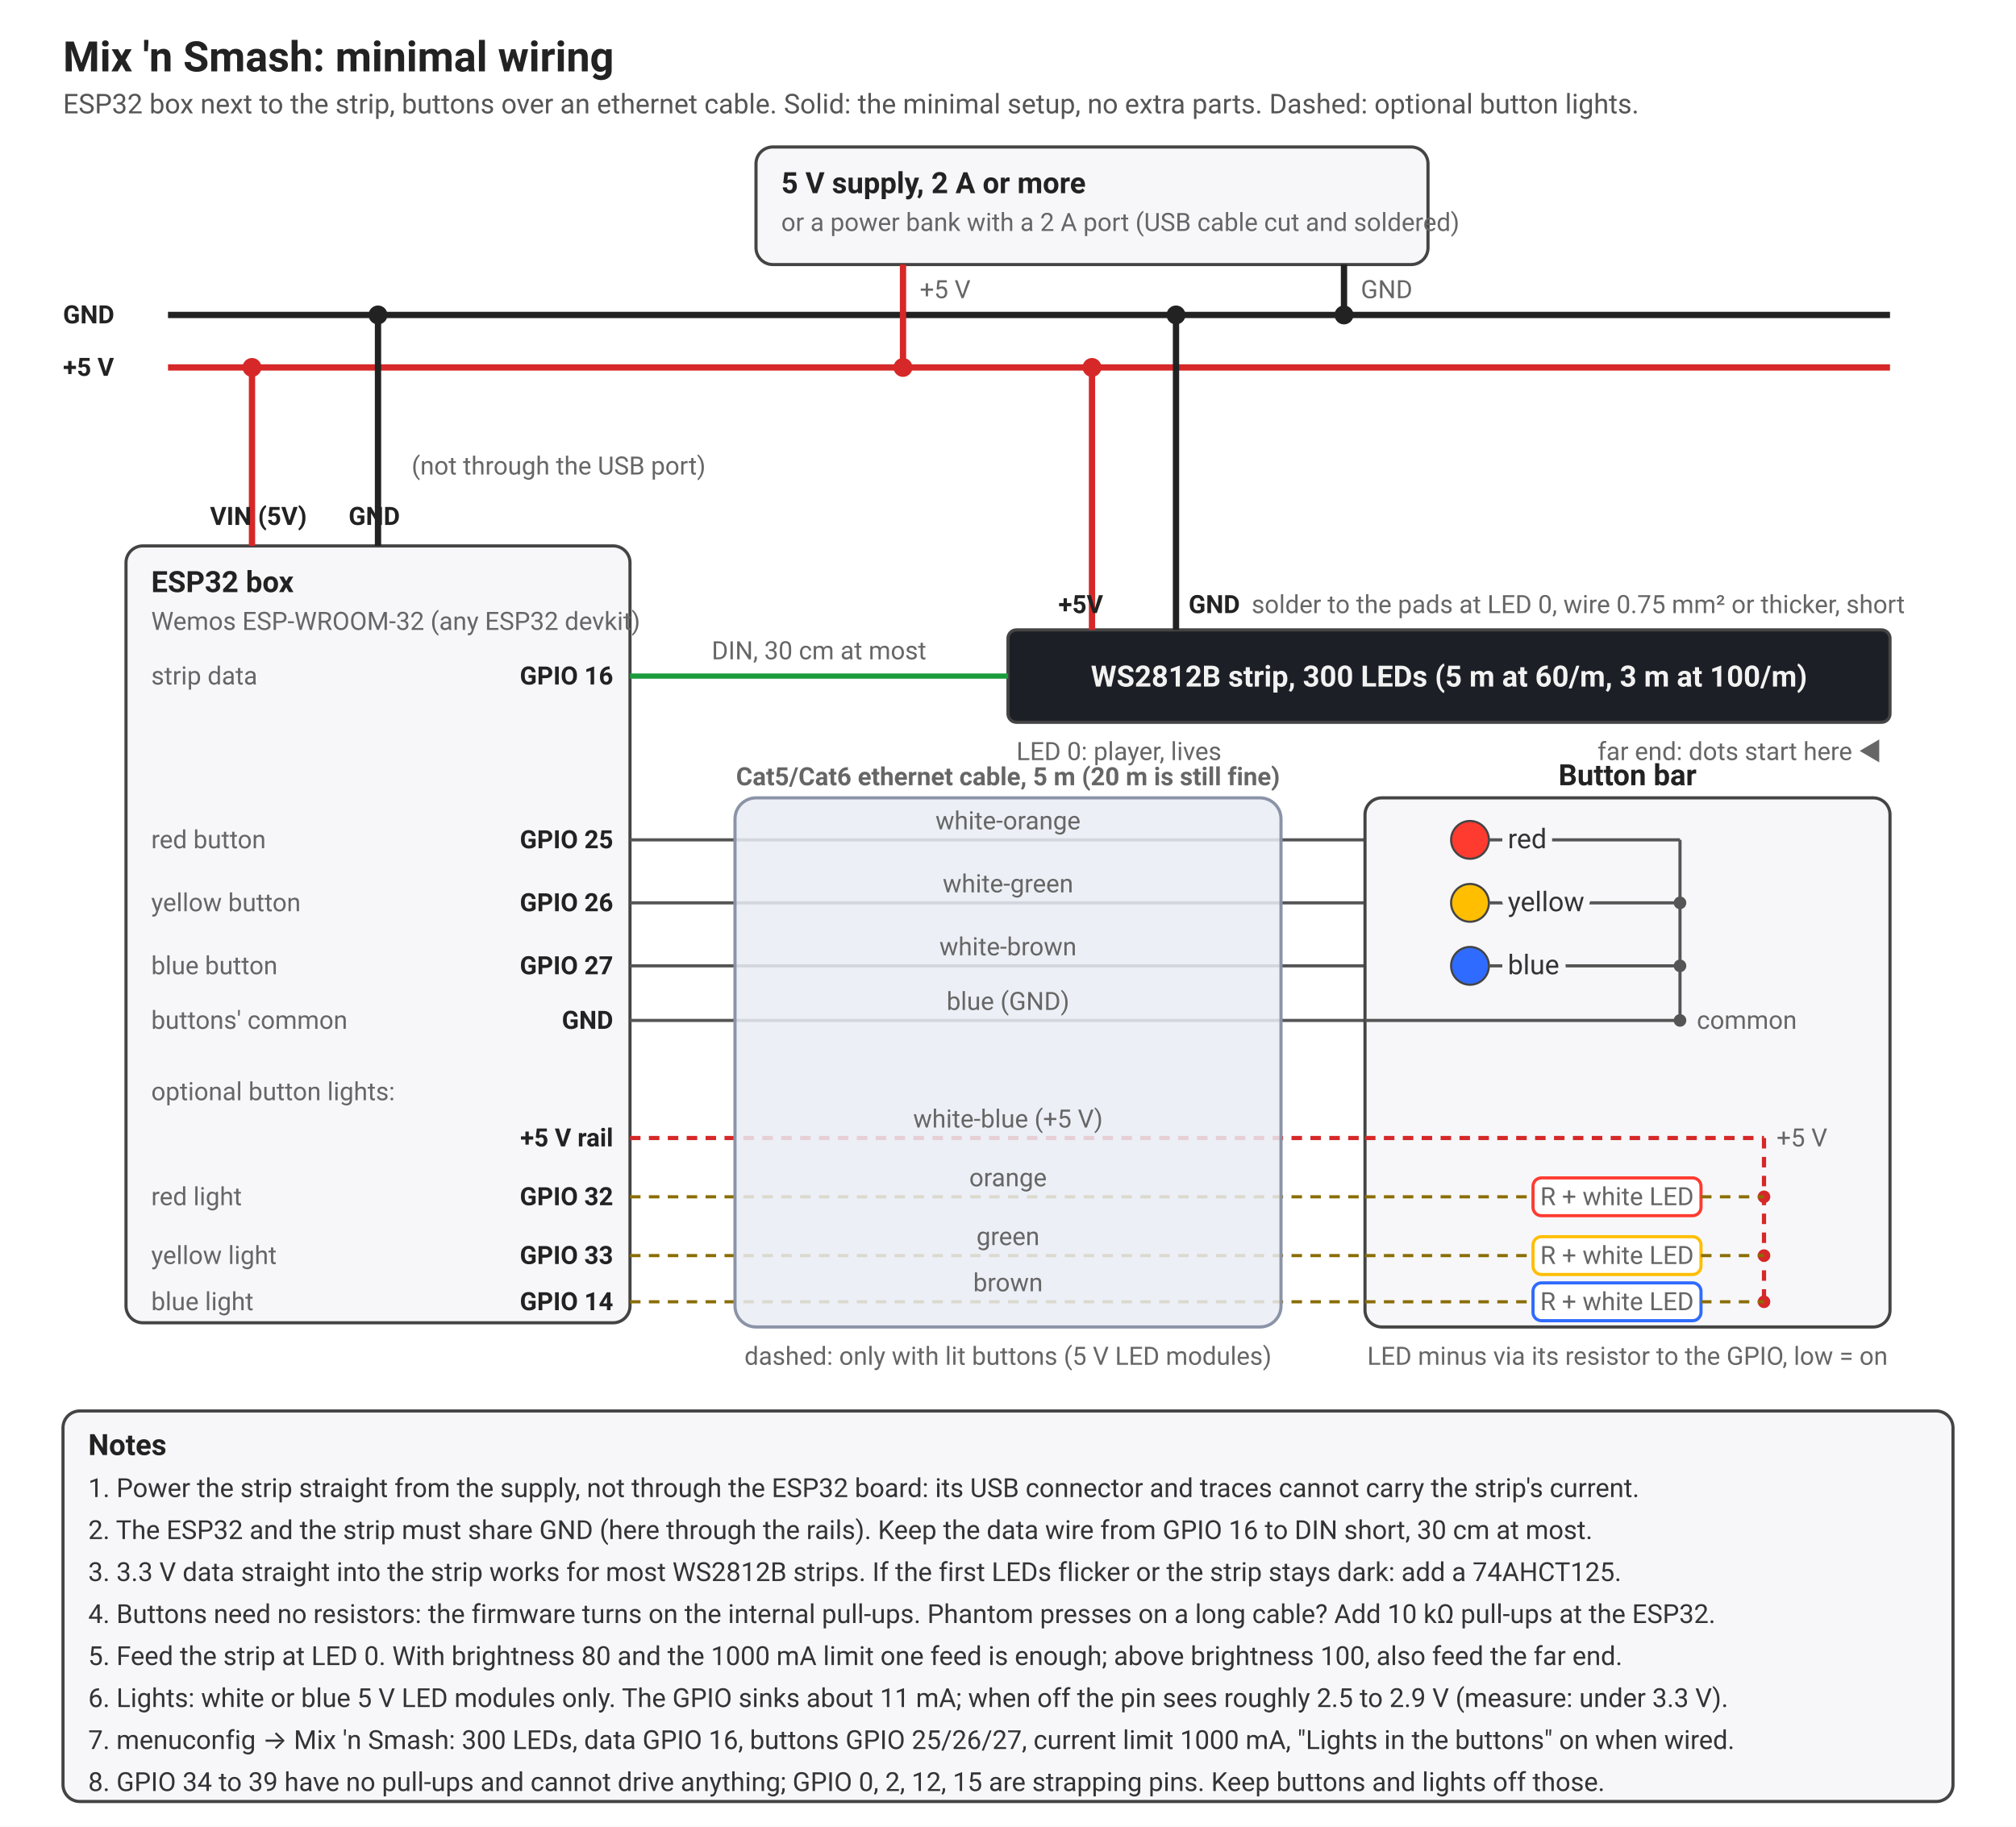
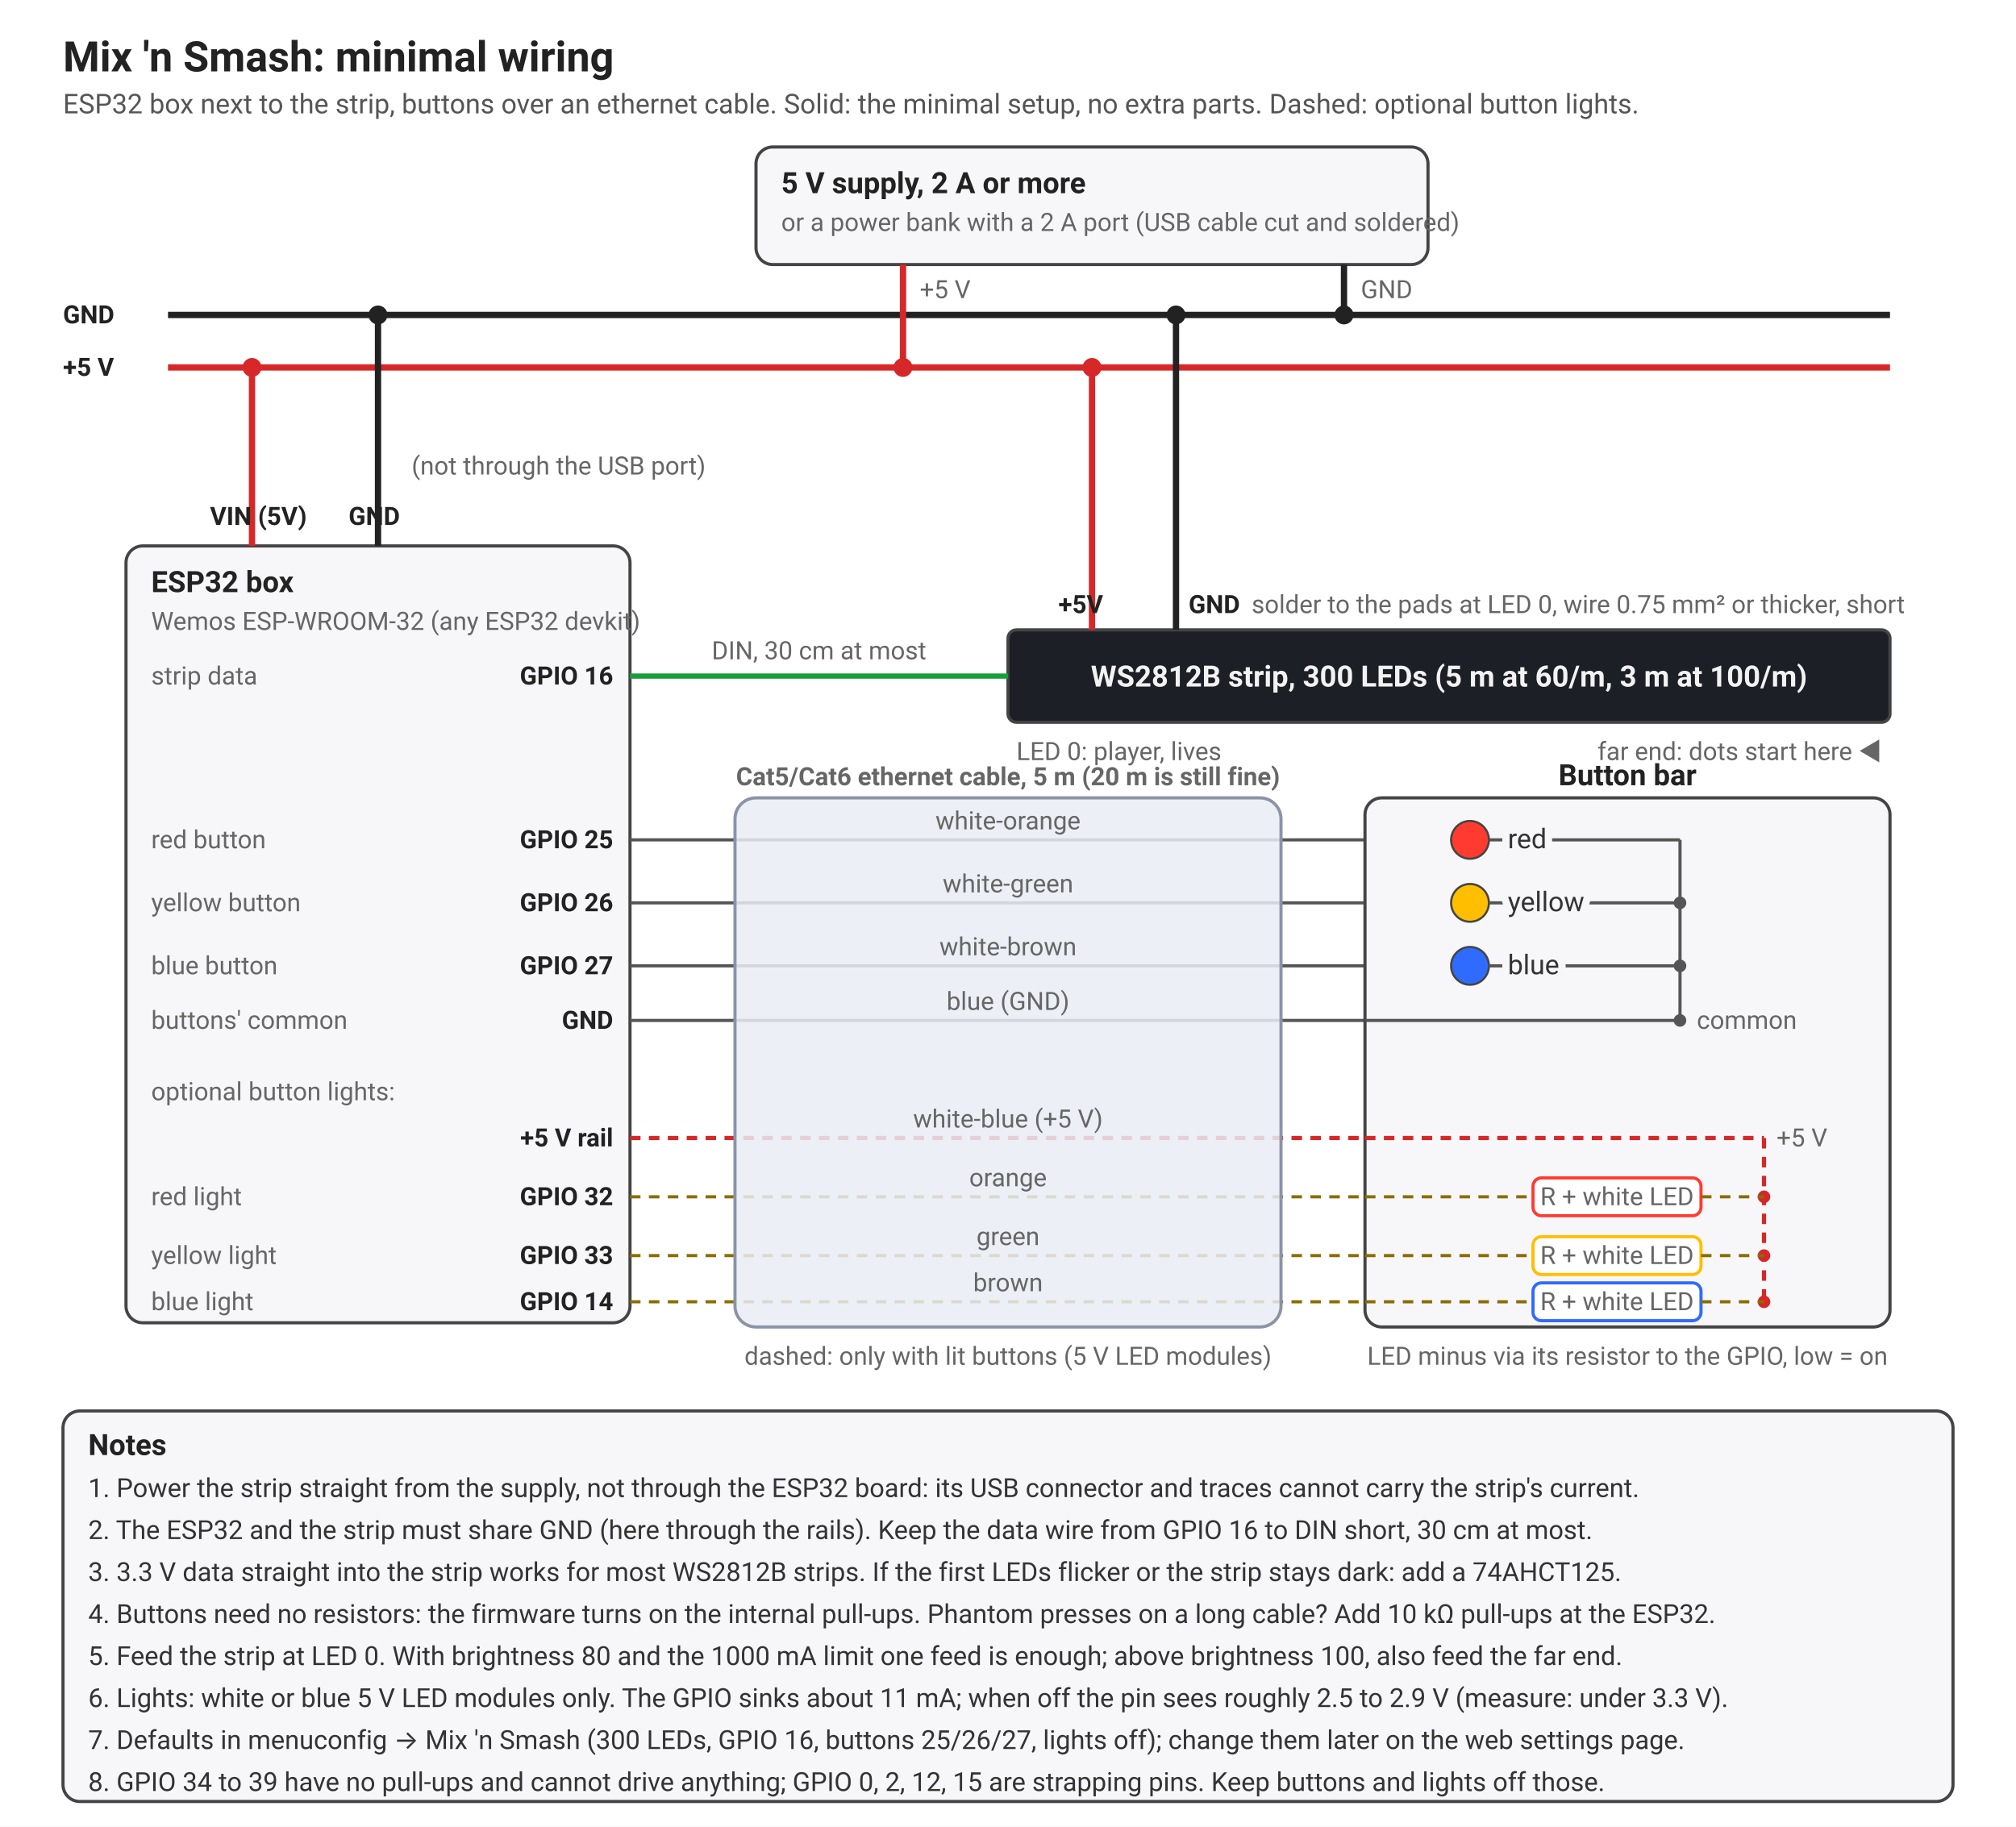
<svg xmlns="http://www.w3.org/2000/svg" width="960" height="870" viewBox="0 0 960 870" font-family="system-ui, -apple-system, Segoe UI, Roboto, sans-serif" font-size="13">
  <style>
    .box { fill: #f7f7f9; stroke: #444; stroke-width: 1.5; rx: 8; }
    .title { font-size: 20px; font-weight: 700; fill: #222; }
    .sub { font-size: 13px; fill: #555; }
    .h { font-size: 14px; font-weight: 700; fill: #222; }
    .t { fill: #333; }
    .m { fill: #666; font-size: 12px; }
    .pin { fill: #222; font-size: 12px; font-weight: 600; }
    .p5 { stroke: #d62828; stroke-width: 3; fill: none; }
    .gnd { stroke: #222; stroke-width: 3; fill: none; }
    .data { stroke: #1a9c3c; stroke-width: 2.5; fill: none; }
    .btn { stroke: #555; stroke-width: 1.5; fill: none; }
    .opt { stroke: #8a6d00; stroke-width: 1.5; fill: none; stroke-dasharray: 5 4; }
    .opt5 { stroke: #d62828; stroke-width: 2; fill: none; stroke-dasharray: 5 4; }
    .dot5 { fill: #d62828; }
    .dotg { fill: #222; }
    .note { fill: #333; font-size: 12.5px; }
    .halo { paint-order: stroke; stroke: #f7f7f9; stroke-width: 7px; stroke-linejoin: round; }
  </style>
  <rect width="960" height="870" fill="#ffffff" />
  <text x="30" y="34" class="title">Mix 'n Smash: minimal wiring</text>
  <text x="30" y="54" class="sub">ESP32 box next to the strip, buttons over an ethernet cable. Solid: the minimal setup, no extra parts. Dashed: optional button lights.</text>
  <line x1="80" y1="150" x2="900" y2="150" class="gnd" />
  <line x1="80" y1="175" x2="900" y2="175" class="p5" />
  <text x="30" y="154" class="pin">GND</text>
  <text x="30" y="179" class="pin" fill="#d62828">+5 V</text>
  <rect x="360" y="70" width="320" height="56" class="box" />
  <text x="372" y="92" class="h">5 V supply, 2 A or more</text>
  <text x="372" y="110" class="m">or a power bank with a 2 A port (USB cable cut and soldered)</text>
  <line x1="430" y1="126" x2="430" y2="175" class="p5" />
  <line x1="640" y1="126" x2="640" y2="150" class="gnd" />
  <circle cx="430" cy="175" r="4.5" class="dot5" />
  <circle cx="640" cy="150" r="4.5" class="dotg" />
  <text x="438" y="142" class="m">+5 V</text>
  <text x="648" y="142" class="m">GND</text>
  <rect x="60" y="260" width="240" height="370" class="box" />
  <text x="72" y="282" class="h">ESP32 box</text>
  <text x="72" y="300" class="m">Wemos ESP-WROOM-32 (any ESP32 devkit)</text>
  <line x1="120" y1="260" x2="120" y2="175" class="p5" />
  <line x1="180" y1="260" x2="180" y2="150" class="gnd" />
  <circle cx="120" cy="175" r="4.5" class="dot5" />
  <circle cx="180" cy="150" r="4.5" class="dotg" />
  <text x="100" y="250" class="pin" fill="#d62828">VIN (5V)</text>
  <text x="166" y="250" class="pin">GND</text>
  <text x="196" y="226" class="m">(not through the USB port)</text>
  <text x="292" y="326" class="pin" text-anchor="end">GPIO 16</text>
  <text x="72" y="326" class="m">strip data</text>
  <text x="292" y="404" class="pin" text-anchor="end">GPIO 25</text>
  <text x="292" y="434" class="pin" text-anchor="end">GPIO 26</text>
  <text x="292" y="464" class="pin" text-anchor="end">GPIO 27</text>
  <text x="292" y="490" class="pin" text-anchor="end">GND</text>
  <text x="72" y="404" class="m">red button</text>
  <text x="72" y="434" class="m">yellow button</text>
  <text x="72" y="464" class="m">blue button</text>
  <text x="72" y="490" class="m">buttons' common</text>
  <text x="72" y="524" class="m" fill="#8a6d00">optional button lights:</text>
  <text x="292" y="546" class="pin" text-anchor="end" fill="#d62828">+5 V rail</text>
  <text x="292" y="574" class="pin" text-anchor="end">GPIO 32</text>
  <text x="292" y="602" class="pin" text-anchor="end">GPIO 33</text>
  <text x="292" y="624" class="pin" text-anchor="end">GPIO 14</text>
  <text x="72" y="574" class="m">red light</text>
  <text x="72" y="602" class="m">yellow light</text>
  <text x="72" y="624" class="m">blue light</text>
  <rect x="480" y="300" width="420" height="44" rx="4" fill="#1d1f26" stroke="#444" stroke-width="1.5" />
  <text x="690" y="327" fill="#f2f2f2" font-size="14" font-weight="700" text-anchor="middle">WS2812B strip, 300 LEDs (5 m at 60/m, 3 m at 100/m)</text>
  <text x="484" y="362" class="m">LED 0: player, lives</text>
  <text x="896" y="362" class="m" text-anchor="end">far end: dots start here ◀</text>
  <line x1="520" y1="300" x2="520" y2="175" class="p5" />
  <line x1="560" y1="300" x2="560" y2="150" class="gnd" />
  <circle cx="520" cy="175" r="4.5" class="dot5" />
  <circle cx="560" cy="150" r="4.5" class="dotg" />
  <text x="504" y="292" class="pin" fill="#d62828">+5V</text>
  <text x="566" y="292" class="pin">GND</text>
  <text x="596" y="292" class="m">solder to the pads at LED 0, wire 0.75 mm² or thicker, short</text>
  <line x1="300" y1="322" x2="480" y2="322" class="data" />
  <text x="390" y="314" class="m" text-anchor="middle">DIN, 30 cm at most</text>
  <line x1="300" y1="400" x2="650" y2="400" class="btn" />
  <line x1="300" y1="430" x2="650" y2="430" class="btn" />
  <line x1="300" y1="460" x2="650" y2="460" class="btn" />
  <line x1="300" y1="486" x2="650" y2="486" class="btn" />
  <line x1="300" y1="542" x2="650" y2="542" class="opt5" />
  <line x1="300" y1="570" x2="650" y2="570" class="opt" />
  <line x1="300" y1="598" x2="650" y2="598" class="opt" />
  <line x1="300" y1="620" x2="650" y2="620" class="opt" />
  <text x="480" y="374" class="m" text-anchor="middle" font-weight="700">Cat5/Cat6 ethernet cable, 5 m (20 m is still fine)</text>
  <rect x="350" y="380" width="260" height="252" rx="10" fill="#e9ecf3" stroke="#8b93a7" stroke-width="1.5" fill-opacity="0.85" />
  <text x="480" y="395" class="m" text-anchor="middle">white-orange</text>
  <text x="480" y="425" class="m" text-anchor="middle">white-green</text>
  <text x="480" y="455" class="m" text-anchor="middle">white-brown</text>
  <text x="480" y="481" class="m" text-anchor="middle">blue (GND)</text>
  <text x="480" y="537" class="m" text-anchor="middle">white-blue (+5 V)</text>
  <text x="480" y="565" class="m" text-anchor="middle">orange</text>
  <text x="480" y="593" class="m" text-anchor="middle">green</text>
  <text x="480" y="615" class="m" text-anchor="middle">brown</text>
  <text x="480" y="650" class="m" text-anchor="middle">dashed: only with lit buttons (5 V LED modules)</text>
  <text x="775" y="374" class="h" text-anchor="middle">Button bar</text>
  <rect x="650" y="380" width="250" height="252" class="box" />
  <circle cx="700" cy="400" r="9" fill="#ff3b30" stroke="#444" />
  <circle cx="700" cy="430" r="9" fill="#ffbe00" stroke="#444" />
  <circle cx="700" cy="460" r="9" fill="#2f6bff" stroke="#444" />
  <line x1="709" y1="400" x2="800" y2="400" class="btn" />
  <line x1="709" y1="430" x2="800" y2="430" class="btn" />
  <line x1="709" y1="460" x2="800" y2="460" class="btn" />
  <line x1="800" y1="400" x2="800" y2="486" class="btn" />
  <line x1="650" y1="486" x2="800" y2="486" class="btn" />
  <circle cx="800" cy="430" r="3" fill="#555" />
  <circle cx="800" cy="460" r="3" fill="#555" />
  <circle cx="800" cy="486" r="3" fill="#555" />
  <text x="718" y="404" class="t halo">red</text>
  <text x="718" y="434" class="t halo">yellow</text>
  <text x="718" y="464" class="t halo">blue</text>
  <text x="808" y="490" class="m">common</text>
  <line x1="650" y1="542" x2="840" y2="542" class="opt5" />
  <line x1="840" y1="542" x2="840" y2="620" class="opt5" />
  <circle cx="840" cy="570" r="3" class="dot5" />
  <circle cx="840" cy="598" r="3" class="dot5" />
  <circle cx="840" cy="620" r="3" class="dot5" />
  <line x1="650" y1="570" x2="730" y2="570" class="opt" />
  <line x1="650" y1="598" x2="730" y2="598" class="opt" />
  <line x1="650" y1="620" x2="730" y2="620" class="opt" />
  <rect x="730" y="561" width="80" height="18" rx="4" fill="#fff" stroke="#ff3b30" stroke-width="1.5" />
  <rect x="730" y="589" width="80" height="18" rx="4" fill="#fff" stroke="#ffbe00" stroke-width="1.5" />
  <rect x="730" y="611" width="80" height="18" rx="4" fill="#fff" stroke="#2f6bff" stroke-width="1.5" />
  <text x="770" y="574" class="m" text-anchor="middle">R + white LED</text>
  <text x="770" y="602" class="m" text-anchor="middle">R + white LED</text>
  <text x="770" y="624" class="m" text-anchor="middle">R + white LED</text>
  <line x1="810" y1="570" x2="840" y2="570" class="opt" />
  <line x1="810" y1="598" x2="840" y2="598" class="opt" />
  <line x1="810" y1="620" x2="840" y2="620" class="opt" />
  <text x="846" y="546" class="m" fill="#d62828">+5 V</text>
  <text x="775" y="650" class="m" text-anchor="middle">LED minus via its resistor to the GPIO, low = on</text>
  <rect x="30" y="672" width="900" height="186" class="box" />
  <text x="42" y="693" class="h">Notes</text>
  <text x="42" y="713" class="note">1. Power the strip straight from the supply, not through the ESP32 board: its USB connector and traces cannot carry the strip's current.</text>
  <text x="42" y="733" class="note">2. The ESP32 and the strip must share GND (here through the rails). Keep the data wire from GPIO 16 to DIN short, 30 cm at most.</text>
  <text x="42" y="753" class="note">3. 3.3 V data straight into the strip works for most WS2812B strips. If the first LEDs flicker or the strip stays dark: add a 74AHCT125.</text>
  <text x="42" y="773" class="note">4. Buttons need no resistors: the firmware turns on the internal pull-ups. Phantom presses on a long cable? Add 10 kΩ pull-ups at the ESP32.</text>
  <text x="42" y="793" class="note">5. Feed the strip at LED 0. With brightness 80 and the 1000 mA limit one feed is enough; above brightness 100, also feed the far end.</text>
  <text x="42" y="813" class="note">6. Lights: white or blue 5 V LED modules only. The GPIO sinks about 11 mA; when off the pin sees roughly 2.5 to 2.9 V (measure: under 3.3 V).</text>
-   <text x="42" y="833" class="note">7. menuconfig → Mix 'n Smash: 300 LEDs, data GPIO 16, buttons GPIO 25/26/27, current limit 1000 mA, "Lights in the buttons" on when wired.</text>
+   <text x="42" y="833" class="note">7. Defaults in menuconfig → Mix 'n Smash (300 LEDs, GPIO 16, buttons 25/26/27, lights off); change them later on the web settings page.</text>
  <text x="42" y="853" class="note">8. GPIO 34 to 39 have no pull-ups and cannot drive anything; GPIO 0, 2, 12, 15 are strapping pins. Keep buttons and lights off those.</text>
</svg>
